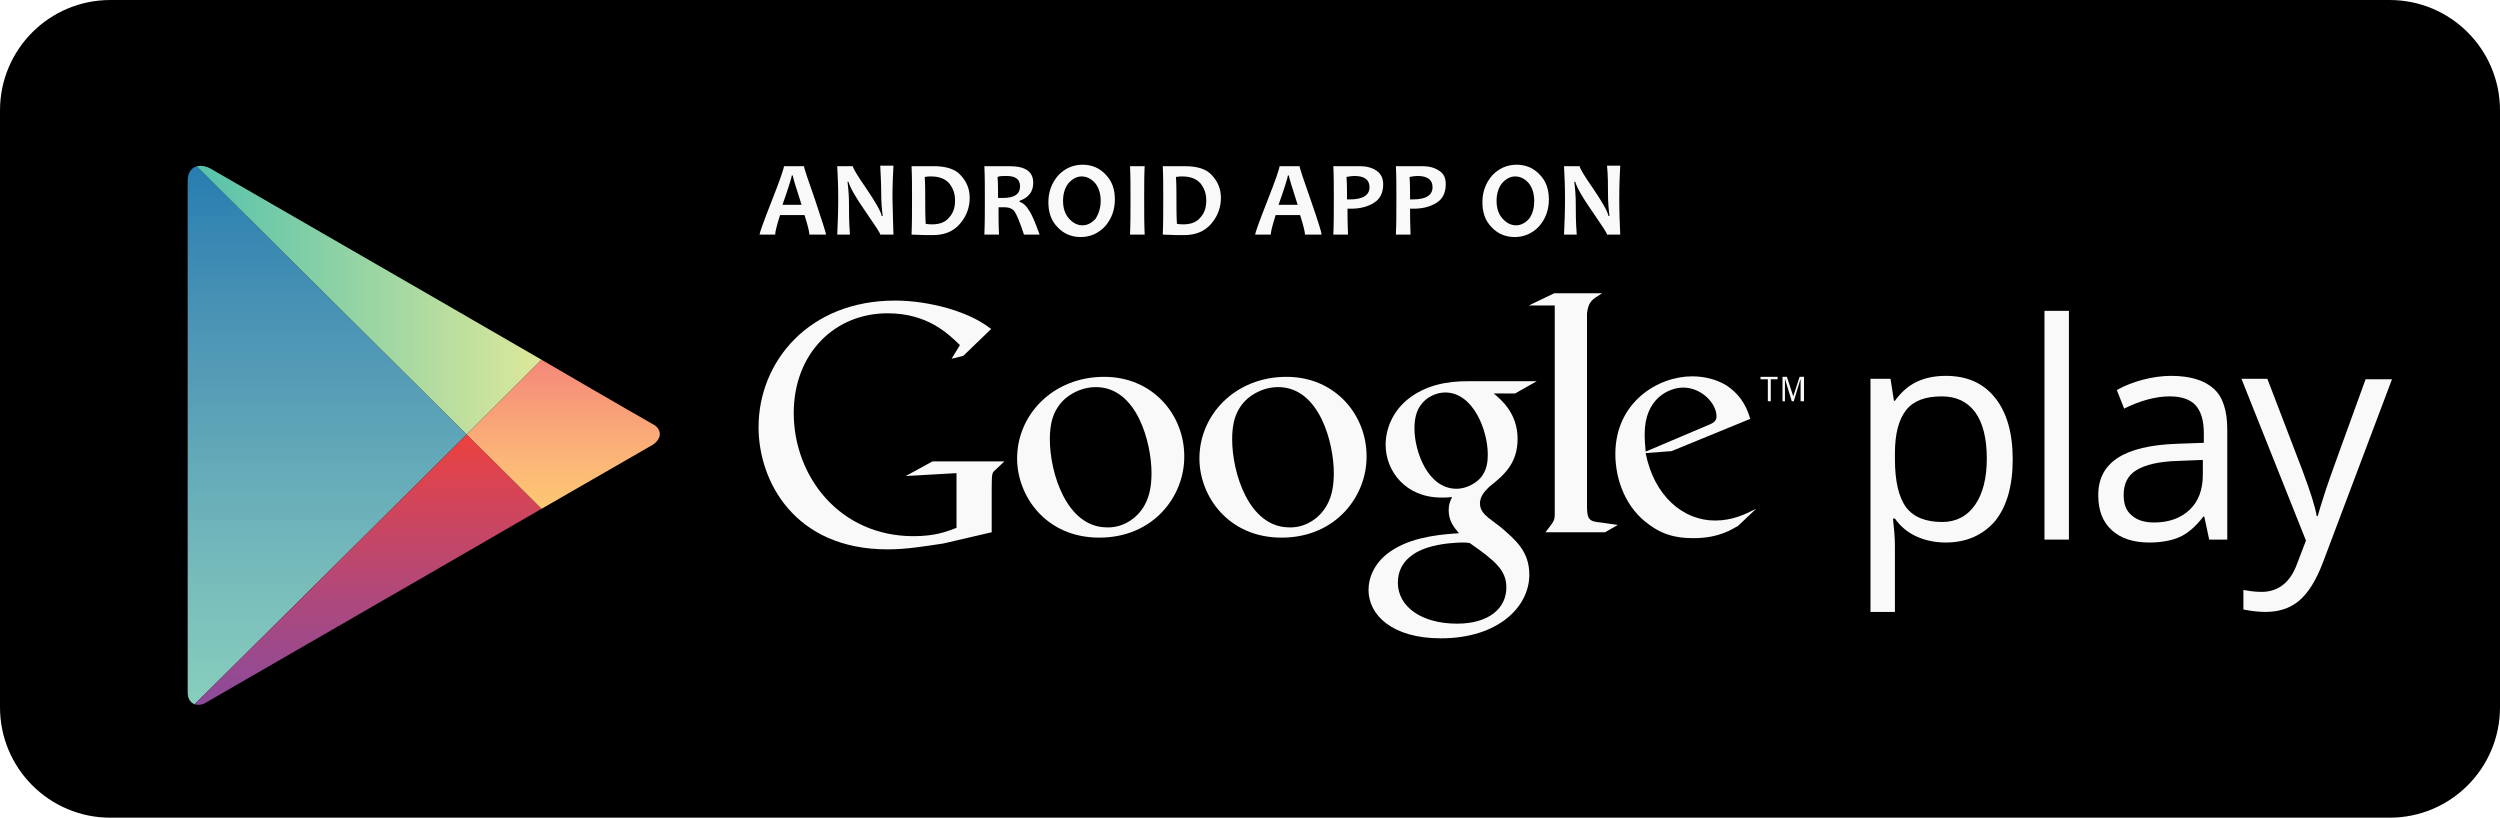
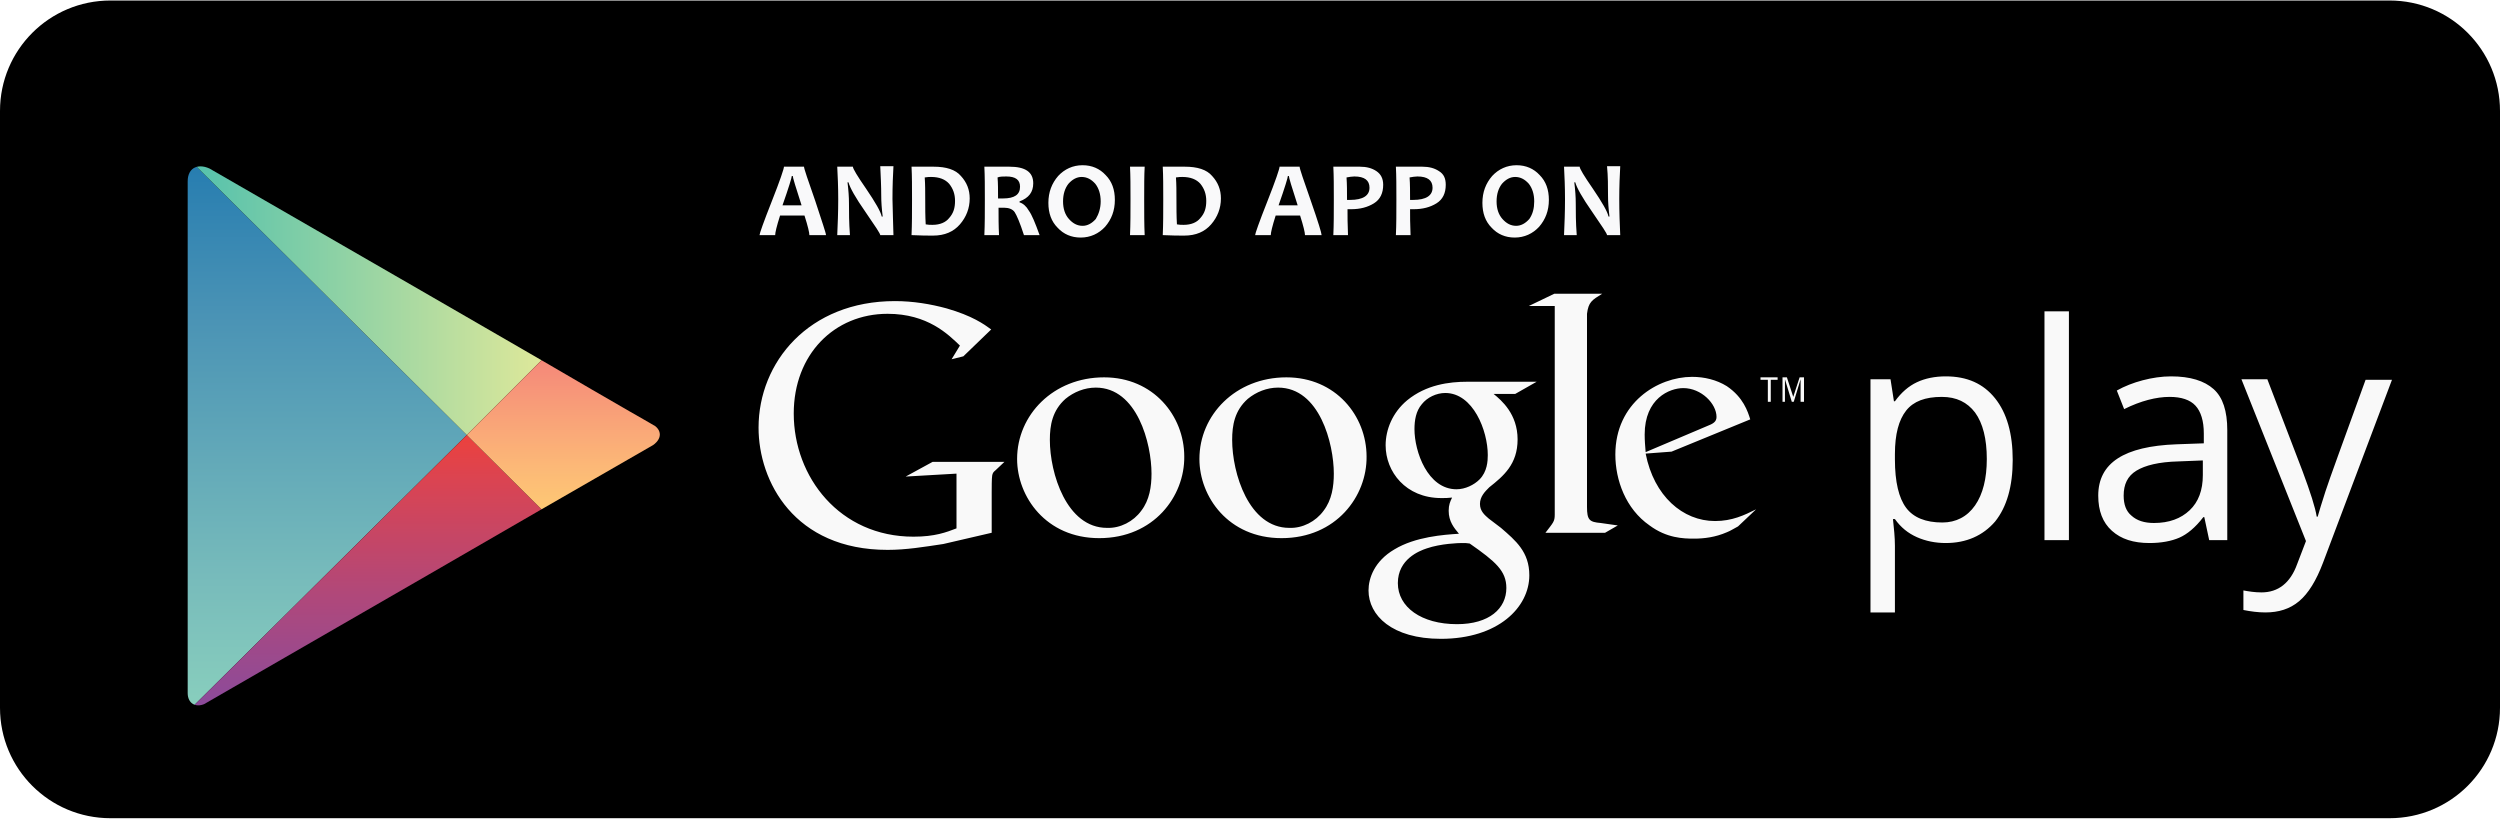
- <svg xmlns="http://www.w3.org/2000/svg" xmlns:xlink="http://www.w3.org/1999/xlink" version="1.1" id="Layer_1" x="0px" y="0px" viewBox="0 0 511.5 167.3" enable-background="new 0 0 511.5 167.3" xml:space="preserve">
-   <g>
-     <path d="M511.5,144.7c0,12.5-10.1,22.6-22.6,22.6H22.6C10.1,167.3,0,157.2,0,144.7V22.6C0,10.1,10.1,0,22.6,0h466.3   c12.5,0,22.6,10.1,22.6,22.6V144.7z" />
-     <g id="PLAY_1_">
-       <defs>
-         <path id="SVGID_1_" d="M110.8,73.6L87.8,60.3c0,0-42-24.3-44.5-25.7c-2.5-1.4-4.9-0.6-4.9,2.4c0,5,0,51.8,0,51.8s0,50.6,0,52.9     c0,2.2,1.8,3.2,3.9,2c2.1-1.2,45.5-26.3,45.5-26.3l23.1-13.3c0,0,19.6-11.3,22.2-12.8c2.6-1.5,2.4-3.6,0.2-4.7     C131,85.4,110.8,73.6,110.8,73.6z" />
-       </defs>
-       <clipPath id="SVGID_2_">
-         <use xlink:href="#SVGID_1_" overflow="visible" />
-       </clipPath>
-       <linearGradient id="SVGID_3_" gradientUnits="userSpaceOnUse" x1="66.932" y1="32.211" x2="66.932" y2="145.514">
-         <stop offset="0" style="stop-color:#257CB0" />
-         <stop offset="0.286" style="stop-color:#4A93B5" />
-         <stop offset="0.767" style="stop-color:#78BCBB" />
-         <stop offset="1" style="stop-color:#89CFBD" />
-       </linearGradient>
-       <polygon clip-path="url(#SVGID_2_)" fill="url(#SVGID_3_)" points="38.4,32.2 38.4,88.9 38.4,145.5 95.5,88.9   " />
-       <linearGradient id="SVGID_4_" gradientUnits="userSpaceOnUse" x1="38.365" y1="60.331" x2="110.844" y2="60.331">
-         <stop offset="0" style="stop-color:#52C1AD" />
-         <stop offset="1" style="stop-color:#DEE89A" />
-       </linearGradient>
-       <polygon clip-path="url(#SVGID_2_)" fill="url(#SVGID_4_)" points="110.8,73.6 87.8,60.3 38.4,31.8 38.4,32.2 95.5,88.9   " />
-       <linearGradient id="SVGID_5_" gradientUnits="userSpaceOnUse" x1="74.604" y1="88.863" x2="74.604" y2="145.926">
-         <stop offset="0" style="stop-color:#EC413D" />
-         <stop offset="0.167" style="stop-color:#DA4452" />
-         <stop offset="0.575" style="stop-color:#B0487A" />
-         <stop offset="0.862" style="stop-color:#954A92" />
-         <stop offset="1" style="stop-color:#8A4A9D" />
-       </linearGradient>
-       <polygon clip-path="url(#SVGID_2_)" fill="url(#SVGID_5_)" points="38.4,145.5 38.4,145.9 87.8,117.4 110.8,104.1 95.5,88.9   " />
-       <linearGradient id="SVGID_6_" gradientUnits="userSpaceOnUse" x1="116.349" y1="73.647" x2="116.349" y2="104.078">
-         <stop offset="0" style="stop-color:#F58879" />
-         <stop offset="0.119" style="stop-color:#F69079" />
-         <stop offset="0.713" style="stop-color:#FCB877" />
-         <stop offset="1" style="stop-color:#FEC874" />
-       </linearGradient>
-       <polygon clip-path="url(#SVGID_2_)" fill="url(#SVGID_6_)" points="110.8,73.6 95.5,88.9 110.8,104.1 137.2,88.9   " />
-     </g>
-     <g>
-       <path fill="#F9F9F9" d="M398.1,111c-2.1,0-4.1-0.4-5.9-1.2c-1.8-0.8-3.3-2-4.5-3.7h-0.4c0.2,1.9,0.4,3.7,0.4,5.5v13.6h-5V77.5h4.1    l0.7,4.5h0.2c1.3-1.8,2.8-3.1,4.5-3.9c1.7-0.8,3.7-1.2,5.9-1.2c4.4,0,7.7,1.5,10.1,4.5c2.4,3,3.6,7.2,3.6,12.6    c0,5.4-1.2,9.6-3.6,12.6C405.7,109.5,402.3,111,398.1,111z M397.3,81.1c-3.4,0-5.8,0.9-7.3,2.8c-1.5,1.9-2.3,4.8-2.3,8.9v1.1    c0,4.6,0.8,7.9,2.3,9.9c1.5,2,4,3,7.4,3c2.8,0,5.1-1.2,6.7-3.5c1.6-2.3,2.4-5.5,2.4-9.5c0-4.1-0.8-7.3-2.4-9.5    C402.5,82.2,400.3,81.1,397.3,81.1z" />
-       <path fill="#F9F9F9" d="M423.3,110.4h-5V63.6h5V110.4z" />
-       <path fill="#F9F9F9" d="M452,110.4l-1-4.7h-0.2c-1.6,2.1-3.3,3.5-4.9,4.2c-1.6,0.7-3.7,1.1-6.1,1.1c-3.3,0-5.8-0.8-7.7-2.5    c-1.9-1.7-2.8-4.1-2.8-7.2c0-6.7,5.3-10.1,16-10.5l5.6-0.2v-2c0-2.6-0.6-4.5-1.7-5.7c-1.1-1.2-2.9-1.8-5.3-1.8    c-2.7,0-5.9,0.8-9.3,2.5l-1.5-3.8c1.6-0.9,3.4-1.6,5.3-2.1c1.9-0.5,3.9-0.8,5.8-0.8c3.9,0,6.8,0.9,8.7,2.6    c1.9,1.7,2.8,4.5,2.8,8.4v22.5H452z M440.7,106.9c3.1,0,5.5-0.9,7.3-2.6c1.8-1.7,2.7-4.1,2.7-7.2v-3l-5,0.2    c-4,0.1-6.8,0.8-8.6,1.9c-1.8,1.1-2.6,2.8-2.6,5.1c0,1.8,0.5,3.2,1.6,4.1C437.2,106.4,438.7,106.9,440.7,106.9z" />
-       <path fill="#F9F9F9" d="M458.6,77.5h5.3l7.2,18.8c1.6,4.3,2.6,7.4,2.9,9.3h0.2c0.3-1,0.8-2.8,1.6-5.2c0.8-2.5,3.6-10.1,8.2-22.8    h5.4L475.3,115c-1.4,3.7-3,6.3-4.9,7.9c-1.9,1.6-4.2,2.3-6.9,2.3c-1.5,0-3-0.2-4.5-0.5v-4c1.1,0.2,2.3,0.4,3.7,0.4    c3.4,0,5.9-1.9,7.3-5.8l1.8-4.7L458.6,77.5z" />
-     </g>
-     <g>
-       <path fill="#F9F9F9" d="M305.6,80.5c1.6,1.3,4.9,4.1,4.9,9.3c0,5.1-2.9,7.5-5.8,9.8c-0.9,0.9-1.9,1.9-1.9,3.4c0,1.5,1,2.3,1.8,3    l2.5,1.9c3,2.6,5.8,4.9,5.8,9.7c0,6.5-6.3,13-18.1,13c-10,0-14.8-4.8-14.8-9.9c0-2.5,1.2-6,5.3-8.4c4.3-2.6,10.1-3,13.2-3.2    c-1-1.2-2.1-2.5-2.1-4.7c0-1.2,0.3-1.9,0.7-2.7c-0.8,0.1-1.5,0.1-2.2,0.1c-7.3,0-11.4-5.4-11.4-10.8c0-3.2,1.4-6.7,4.4-9.2    c3.9-3.2,8.6-3.8,12.3-3.8h14.2l-4.4,2.5H305.6z M300.7,111.1c-0.6-0.1-0.9-0.1-1.6-0.1c-0.6,0-4.3,0.1-7.2,1.1    c-1.5,0.5-5.9,2.2-5.9,7.1c0,4.9,4.8,8.4,12.1,8.4c6.6,0,10.1-3.2,10.1-7.4C308.2,116.7,306,114.8,300.7,111.1z M302.7,98    c1.6-1.6,1.7-3.8,1.7-5c0-5-3-12.7-8.7-12.7c-1.8,0-3.7,0.9-4.8,2.3c-1.2,1.4-1.5,3.3-1.5,5.1c0,4.6,2.7,12.3,8.6,12.3    C299.8,100,301.6,99.1,302.7,98z" />
-       <path fill="#F9F9F9" d="M262.2,110c-10.9,0-16.8-8.5-16.8-16.2c0-9,7.4-16.7,17.8-16.7c10.1,0,16.4,7.9,16.4,16.2    C279.7,101.4,273.4,110,262.2,110z M270.8,104.4c1.7-2.2,2.1-5,2.1-7.6c0-6.1-2.9-17.6-11.4-17.6c-2.3,0-4.5,0.9-6.2,2.3    c-2.7,2.4-3.2,5.4-3.2,8.4c0,6.8,3.4,18,11.7,18C266.5,108,269.2,106.6,270.8,104.4z" />
-       <path fill="#F9F9F9" d="M224.9,110c-10.9,0-16.8-8.5-16.8-16.2c0-9,7.4-16.7,17.8-16.7c10.1,0,16.4,7.9,16.4,16.2    C242.4,101.4,236.1,110,224.9,110z M233.5,104.4c1.7-2.2,2.1-5,2.1-7.6c0-6.1-2.9-17.6-11.4-17.6c-2.3,0-4.5,0.9-6.2,2.3    c-2.7,2.4-3.2,5.4-3.2,8.4c0,6.8,3.4,18,11.7,18C229.2,108,231.9,106.6,233.5,104.4z" />
-       <path fill="#F9F9F9" d="M202.9,108.9l-9.9,2.3c-4,0.6-7.6,1.2-11.4,1.2c-19.1,0-26.4-14-26.4-25c0-13.4,10.3-25.9,27.9-25.9    c3.7,0,7.3,0.6,10.6,1.5c5.2,1.5,7.6,3.2,9.1,4.3l-5.7,5.5l-2.4,0.6l1.7-2.8c-2.4-2.3-6.6-6.5-14.8-6.5    c-10.9,0-19.2,8.3-19.2,20.4c0,13,9.4,25.2,24.5,25.2c4.4,0,6.7-0.9,8.8-1.7V96.8l-10.4,0.6l5.5-3h14.7l-1.8,1.7    c-0.5,0.4-0.6,0.6-0.7,1.1c-0.1,0.6-0.1,2.6-0.1,3.3V108.9z" />
-       <path fill="#F9F9F9" d="M327.5,106.9c-2.3-0.2-2.8-0.6-2.8-3.3v-0.8V64.5c0-0.1,0-0.3,0-0.4c0.3-2.4,1-2.8,3.1-4.1H318l-5.2,2.5    h5.3v0l0,0v40.4v2.3c0,1.4-0.3,1.6-1.9,3.7h12.2l2.6-1.5C329.8,107.2,328.7,107.1,327.5,106.9z" />
-       <path fill="#F9F9F9" d="M355.6,107.6c-0.8,0.4-1.5,0.9-2.3,1.2c-2.3,1-4.6,1.3-6.7,1.3c-2.2,0-5.6-0.1-9.1-2.7    c-4.9-3.4-7-9.3-7-14.5c0-10.6,8.7-15.9,15.7-15.9c2.5,0,5,0.6,7.1,1.9c3.4,2.3,4.3,5.2,4.8,6.8L342,92.3l-5.3,0.4    c1.7,8.7,7.6,13.8,14.2,13.8c3.5,0,6-1.2,8.4-2.4L355.6,107.6z M349.2,87.1c1.3-0.5,2-0.9,2-1.9c0-2.7-3.1-5.9-6.8-5.9    c-2.8,0-7.9,2.1-7.9,9.5c0,1.2,0.1,2.4,0.2,3.6L349.2,87.1z" />
-       <g>
-         <path fill="#F9F9F9" d="M362.3,77.6v4.5h-0.6v-4.5h-1.5v-0.5h3.5v0.5H362.3z" />
-         <path fill="#F9F9F9" d="M368.4,82.1v-4.6h0l-1.4,4.6h-0.4l-1.4-4.6h0v4.6h-0.5v-5h0.9l1.3,4h0l1.3-4h0.9v5H368.4z" />
-       </g>
-     </g>
-     <g>
-       <path fill="#F9F9FA" d="M169,48h-3.4c0-0.5-0.3-1.8-1-4h-5c-0.7,2.2-1,3.5-1,4h-3.2c0-0.3,0.8-2.6,2.5-6.9    c1.7-4.3,2.5-6.7,2.5-7.1h4.1c0,0.4,0.8,2.7,2.3,7C168.2,45.3,169,47.6,169,48z M164,41.9c-1.2-3.7-1.8-5.7-1.8-6H162    c0,0.3-0.6,2.3-1.9,6H164z" />
-       <path fill="#F9F9FA" d="M182.8,48h-2.7c0-0.3-1-1.8-3-4.7c-2.1-3-3.2-5-3.5-6.1h-0.2c0.2,1.6,0.3,3,0.3,4.3c0,1.8,0,3.9,0.2,6.5    h-2.6c0.1-2.2,0.2-4.7,0.2-7.3c0-2.6-0.1-4.8-0.2-6.7h3.2c0,0.4,0.9,1.9,2.7,4.5c1.9,2.8,3,4.7,3.2,5.7h0.2    c-0.2-1.6-0.3-3-0.3-4.3c0-1.9-0.1-3.9-0.2-6h2.7c-0.1,1.8-0.2,4-0.2,6.7C182.7,43.4,182.7,45.8,182.8,48z" />
-       <path fill="#F9F9FA" d="M198.4,40.5c0,2-0.7,3.8-2,5.3c-1.3,1.5-3.1,2.3-5.5,2.3c-1.1,0-2.5,0-4.4-0.1c0.1-2.2,0.1-4.6,0.1-7.3    c0-2.6,0-4.8-0.1-6.7h1.9c0.3,0,0.8,0,1.4,0c0.6,0,1,0,1.2,0c2.6,0,4.5,0.6,5.6,1.9C197.8,37.2,198.4,38.7,198.4,40.5z M195.4,41    c0-1.4-0.4-2.5-1.2-3.5c-0.8-0.9-2-1.4-3.7-1.4c-0.3,0-0.7,0-1.3,0.1c0.1,1.4,0.1,2.9,0.1,4.5c0,1.7,0,3.4,0.1,5.1    c0.5,0.1,0.9,0.1,1.4,0.1c1.5,0,2.7-0.5,3.4-1.4C195.1,43.5,195.4,42.4,195.4,41z" />
-       <path fill="#F9F9FA" d="M212.7,48h-3.2c-0.8-2.5-1.5-4.1-1.9-4.7c-0.4-0.6-1.2-0.9-2.1-0.9c-0.4,0-0.8,0-1.2,0    c0,1.8,0,3.7,0.1,5.6h-3c0.1-2.2,0.1-4.6,0.1-7.3c0-2.6,0-4.8-0.1-6.7h1.9c0.2,0,0.7,0,1.3,0c0.7,0,1.3,0,1.9,0    c3.3,0,4.9,1.1,4.9,3.4c0,1.8-0.9,3-2.8,3.7v0.2c0.7,0.2,1.4,0.8,1.9,1.7C211.1,43.8,211.8,45.5,212.7,48z M208.7,38.1    c0-1.4-0.9-2.1-2.8-2.1c-0.7,0-1.3,0-1.8,0.2c0.1,1.1,0.1,2.6,0.1,4.3c0.4,0,0.7,0,1,0C207.6,40.5,208.7,39.7,208.7,38.1z" />
-       <path fill="#F9F9FA" d="M228.1,40.8c0,2.2-0.7,4-2,5.5c-1.3,1.4-3,2.2-5,2.2c-1.9,0-3.5-0.7-4.7-2c-1.3-1.3-1.9-3-1.9-5.1    c0-2.2,0.7-4,2-5.5c1.3-1.4,3-2.2,5-2.2c1.9,0,3.5,0.7,4.7,2C227.5,37,228.1,38.7,228.1,40.8z M225.2,41.1c0-1.5-0.4-2.7-1.1-3.6    c-0.8-0.9-1.7-1.4-2.8-1.4c-1,0-1.9,0.5-2.7,1.4c-0.7,0.9-1.1,2.1-1.1,3.6c0,1.5,0.4,2.7,1.2,3.6c0.8,0.9,1.7,1.4,2.8,1.4    c1,0,1.9-0.5,2.7-1.4C224.8,43.7,225.2,42.5,225.2,41.1z" />
-       <path fill="#F9F9FA" d="M234.2,48h-3c0.1-2.2,0.1-4.7,0.1-7.3c0-2.6,0-4.8-0.1-6.7h3c-0.1,1.8-0.1,4-0.1,6.7    C234.1,43.4,234.1,45.8,234.2,48z" />
-       <path fill="#F9F9FA" d="M249.8,40.5c0,2-0.7,3.8-2,5.3c-1.3,1.5-3.1,2.3-5.5,2.3c-1.1,0-2.5,0-4.4-0.1c0.1-2.2,0.1-4.6,0.1-7.3    c0-2.6,0-4.8-0.1-6.7h1.9c0.3,0,0.8,0,1.4,0c0.6,0,1,0,1.2,0c2.6,0,4.5,0.6,5.6,1.9C249.2,37.2,249.8,38.7,249.8,40.5z M246.8,41    c0-1.4-0.4-2.5-1.2-3.5c-0.8-0.9-2-1.4-3.7-1.4c-0.3,0-0.7,0-1.3,0.1c0.1,1.4,0.1,2.9,0.1,4.5c0,1.7,0,3.4,0.1,5.1    c0.5,0.1,0.9,0.1,1.4,0.1c1.5,0,2.7-0.5,3.4-1.4C246.5,43.5,246.8,42.4,246.8,41z" />
-       <path fill="#F9F9FA" d="M270.4,48H267c0-0.5-0.3-1.8-1-4h-5c-0.7,2.2-1,3.5-1,4h-3.2c0-0.3,0.8-2.6,2.5-6.9    c1.7-4.3,2.5-6.7,2.5-7.1h4.1c0,0.4,0.8,2.7,2.3,7C269.7,45.3,270.4,47.6,270.4,48z M265.5,41.9c-1.2-3.7-1.8-5.7-1.8-6h-0.2    c0,0.3-0.6,2.3-1.9,6H265.5z" />
-       <path fill="#F9F9FA" d="M283,37.7c0,1.7-0.6,3-1.9,3.8c-1.3,0.8-2.8,1.2-4.7,1.2c-0.3,0-0.6,0-0.7,0c0,1.3,0,3.1,0.1,5.3h-3    c0.1-2.1,0.1-4.5,0.1-7.3c0-2.6,0-4.8-0.1-6.7h1.9c0.3,0,0.8,0,1.5,0c0.8,0,1.4,0,2,0c1.4,0,2.5,0.3,3.4,0.9S283,36.4,283,37.7z     M280.2,38.3c0-1.5-1-2.3-3.1-2.3c-0.5,0-1,0.1-1.6,0.2c0.1,1.4,0.1,2.9,0.1,4.6c0.2,0,0.4,0,0.6,0    C278.9,40.8,280.2,39.9,280.2,38.3z" />
-       <path fill="#F9F9FA" d="M295.8,37.7c0,1.7-0.6,3-1.9,3.8c-1.3,0.8-2.8,1.2-4.7,1.2c-0.3,0-0.6,0-0.7,0c0,1.3,0,3.1,0.1,5.3h-3    c0.1-2.1,0.1-4.5,0.1-7.3c0-2.6,0-4.8-0.1-6.7h1.9c0.3,0,0.8,0,1.5,0c0.8,0,1.4,0,2,0c1.4,0,2.5,0.3,3.4,0.9    C295.4,35.5,295.8,36.4,295.8,37.7z M293.1,38.3c0-1.5-1-2.3-3.1-2.3c-0.5,0-1,0.1-1.6,0.2c0.1,1.4,0.1,2.9,0.1,4.6    c0.2,0,0.4,0,0.6,0C291.8,40.8,293.1,39.9,293.1,38.3z" />
-       <path fill="#F9F9FA" d="M316.9,40.8c0,2.2-0.7,4-2,5.5c-1.3,1.4-3,2.2-5,2.2c-1.9,0-3.5-0.7-4.7-2c-1.3-1.3-1.9-3-1.9-5.1    c0-2.2,0.7-4,2-5.5c1.3-1.4,3-2.2,5-2.2c1.9,0,3.5,0.7,4.7,2C316.3,37,316.9,38.7,316.9,40.8z M313.9,41.1c0-1.5-0.4-2.7-1.1-3.6    c-0.8-0.9-1.7-1.4-2.8-1.4c-1,0-1.9,0.5-2.7,1.4c-0.7,0.9-1.1,2.1-1.1,3.6c0,1.5,0.4,2.7,1.2,3.6c0.8,0.9,1.7,1.4,2.8,1.4    c1,0,1.9-0.5,2.7-1.4C313.6,43.7,313.9,42.5,313.9,41.1z" />
-       <path fill="#F9F9FA" d="M331.5,48h-2.7c0-0.3-1-1.8-3-4.7c-2.1-3-3.2-5-3.5-6.1h-0.2c0.2,1.6,0.3,3,0.3,4.3c0,1.8,0,3.9,0.2,6.5    h-2.6c0.1-2.2,0.2-4.7,0.2-7.3c0-2.6-0.1-4.8-0.2-6.7h3.2c0,0.4,0.9,1.9,2.7,4.5c1.9,2.8,3,4.7,3.2,5.7h0.2    c-0.2-1.6-0.3-3-0.3-4.3c0-1.9,0-3.9-0.2-6h2.7c-0.1,1.8-0.2,4-0.2,6.7C331.3,43.4,331.4,45.8,331.5,48z" />
-     </g>
-   </g>
+ <svg xmlns="http://www.w3.org/2000/svg" xmlns:xlink="http://www.w3.org/1999/xlink" viewBox="0 0 511.5 167.3" enable-background="new 0 0 511.5 167.3" width="171" height="56">
+   <path d="M511.5 144.7c0 12.5-10.1 22.6-22.6 22.6H22.6C10.1 167.3 0 157.2 0 144.7V22.6C0 10.1 10.1 0 22.6 0h466.3c12.5 0 22.6 10.1 22.6 22.6v122.1z" />
+   <defs>
+     <path id="a" d="M110.8 73.6l-23-13.3S45.8 36 43.3 34.6c-2.5-1.4-4.9-.6-4.9 2.4v104.7c0 2.2 1.8 3.2 3.9 2 2.1-1.2 45.5-26.3 45.5-26.3l23.1-13.3 22.2-12.8c2.6-1.5 2.4-3.6.2-4.7-2.3-1.2-22.5-13-22.5-13z" />
+   </defs>
+   <clipPath id="b">
+     <use xlink:href="#a" overflow="visible" />
+   </clipPath>
+   <linearGradient id="c" gradientUnits="userSpaceOnUse" x1="66.932" y1="32.211" x2="66.932" y2="145.514">
+     <stop offset="0" stop-color="#257CB0" />
+     <stop offset=".286" stop-color="#4A93B5" />
+     <stop offset=".767" stop-color="#78BCBB" />
+     <stop offset="1" stop-color="#89CFBD" />
+   </linearGradient>
+   <path clip-path="url(#b)" fill="url(#c)" d="M38.4 32.2v113.3l57.1-56.6z" />
+   <linearGradient id="d" gradientUnits="userSpaceOnUse" x1="38.365" y1="60.331" x2="110.844" y2="60.331">
+     <stop offset="0" stop-color="#52C1AD" />
+     <stop offset="1" stop-color="#DEE89A" />
+   </linearGradient>
+   <path clip-path="url(#b)" fill="url(#d)" d="M110.8 73.6l-23-13.3-49.4-28.5v.4l57.1 56.7z" />
+   <linearGradient id="e" gradientUnits="userSpaceOnUse" x1="74.604" y1="88.863" x2="74.604" y2="145.926">
+     <stop offset="0" stop-color="#EC413D" />
+     <stop offset=".167" stop-color="#DA4452" />
+     <stop offset=".575" stop-color="#B0487A" />
+     <stop offset=".862" stop-color="#954A92" />
+     <stop offset="1" stop-color="#8A4A9D" />
+   </linearGradient>
+   <path clip-path="url(#b)" fill="url(#e)" d="M38.4 145.5v.4l49.4-28.5 23-13.3-15.3-15.2z" />
+   <linearGradient id="f" gradientUnits="userSpaceOnUse" x1="116.349" y1="73.647" x2="116.349" y2="104.078">
+     <stop offset="0" stop-color="#F58879" />
+     <stop offset=".119" stop-color="#F69079" />
+     <stop offset=".713" stop-color="#FCB877" />
+     <stop offset="1" stop-color="#FEC874" />
+   </linearGradient>
+   <path clip-path="url(#b)" fill="url(#f)" d="M110.8 73.6L95.5 88.9l15.3 15.2 26.4-15.2z" />
+   <path d="M398.1 111c-2.1 0-4.1-.4-5.9-1.2-1.8-.8-3.3-2-4.5-3.7h-.4c.2 1.9.4 3.7.4 5.5v13.6h-5V77.5h4.1l.7 4.5h.2c1.3-1.8 2.8-3.1 4.5-3.9 1.7-.8 3.7-1.2 5.9-1.2 4.4 0 7.7 1.5 10.1 4.5 2.4 3 3.6 7.2 3.6 12.6 0 5.4-1.2 9.6-3.6 12.6-2.5 2.9-5.9 4.4-10.1 4.4zm-.8-29.9c-3.4 0-5.8.9-7.3 2.8s-2.3 4.8-2.3 8.9v1.1c0 4.6.8 7.9 2.3 9.9 1.5 2 4 3 7.4 3 2.8 0 5.1-1.2 6.7-3.5 1.6-2.3 2.4-5.5 2.4-9.5 0-4.1-.8-7.3-2.4-9.5-1.6-2.1-3.8-3.2-6.8-3.2zm26 29.3h-5V63.6h5v46.8zm28.7 0l-1-4.7h-.2c-1.6 2.1-3.3 3.5-4.9 4.2-1.6.7-3.7 1.1-6.1 1.1-3.3 0-5.8-.8-7.7-2.5-1.9-1.7-2.8-4.1-2.8-7.2 0-6.7 5.3-10.1 16-10.5l5.6-.2v-2c0-2.6-.6-4.5-1.7-5.7-1.1-1.2-2.9-1.8-5.3-1.8-2.7 0-5.9.8-9.3 2.5l-1.5-3.8c1.6-.9 3.4-1.6 5.3-2.1s3.9-.8 5.8-.8c3.9 0 6.8.9 8.7 2.6 1.9 1.7 2.8 4.5 2.8 8.4v22.5H452zm-11.3-3.5c3.1 0 5.5-.9 7.3-2.6 1.8-1.7 2.7-4.1 2.7-7.2v-3l-5 .2c-4 .1-6.8.8-8.6 1.9-1.8 1.1-2.6 2.8-2.6 5.1 0 1.8.5 3.2 1.6 4.1 1.1 1 2.6 1.5 4.6 1.5zm17.9-29.4h5.3l7.2 18.8c1.6 4.3 2.6 7.4 2.9 9.3h.2c.3-1 .8-2.8 1.6-5.2.8-2.5 3.6-10.1 8.2-22.8h5.4L475.3 115c-1.4 3.7-3 6.3-4.9 7.9-1.9 1.6-4.2 2.3-6.9 2.3-1.5 0-3-.2-4.5-.5v-4c1.1.2 2.3.4 3.7.4 3.4 0 5.9-1.9 7.3-5.8l1.8-4.7-13.2-33.1zm-153 3c1.6 1.3 4.9 4.1 4.9 9.3 0 5.1-2.9 7.5-5.8 9.8-.9.9-1.9 1.9-1.9 3.4s1 2.3 1.8 3l2.5 1.9c3 2.6 5.8 4.9 5.8 9.7 0 6.5-6.3 13-18.1 13-10 0-14.8-4.8-14.8-9.9 0-2.5 1.2-6 5.3-8.4 4.3-2.6 10.1-3 13.2-3.2-1-1.2-2.1-2.5-2.1-4.7 0-1.2.3-1.9.7-2.7-.8.1-1.5.1-2.2.1-7.3 0-11.4-5.4-11.4-10.8 0-3.2 1.4-6.7 4.4-9.2 3.9-3.2 8.6-3.8 12.3-3.8h14.2l-4.4 2.5h-4.4zm-4.9 30.6c-.6-.1-.9-.1-1.6-.1-.6 0-4.3.1-7.2 1.1-1.5.5-5.9 2.2-5.9 7.1 0 4.9 4.8 8.4 12.1 8.4 6.6 0 10.1-3.2 10.1-7.4 0-3.5-2.2-5.4-7.5-9.1zm2-13.1c1.6-1.6 1.7-3.8 1.7-5 0-5-3-12.7-8.7-12.7-1.8 0-3.7.9-4.8 2.3-1.2 1.4-1.5 3.3-1.5 5.1 0 4.6 2.7 12.3 8.6 12.3 1.8 0 3.6-.9 4.7-2zm-40.5 12c-10.9 0-16.8-8.5-16.8-16.2 0-9 7.4-16.7 17.8-16.7 10.1 0 16.4 7.9 16.4 16.2.1 8.1-6.2 16.7-17.4 16.7zm8.6-5.6c1.7-2.2 2.1-5 2.1-7.6 0-6.1-2.9-17.6-11.4-17.6-2.3 0-4.5.9-6.2 2.3-2.7 2.4-3.2 5.4-3.2 8.4 0 6.8 3.4 18 11.7 18 2.7.1 5.4-1.3 7-3.5zm-45.9 5.6c-10.9 0-16.8-8.5-16.8-16.2 0-9 7.4-16.7 17.8-16.7 10.1 0 16.4 7.9 16.4 16.2.1 8.1-6.2 16.7-17.4 16.7zm8.6-5.6c1.7-2.2 2.1-5 2.1-7.6 0-6.1-2.9-17.6-11.4-17.6-2.3 0-4.5.9-6.2 2.3-2.7 2.4-3.2 5.4-3.2 8.4 0 6.8 3.4 18 11.7 18 2.7.1 5.4-1.3 7-3.5zm-30.6 4.5l-9.9 2.3c-4 .6-7.6 1.2-11.4 1.2-19.1 0-26.4-14-26.4-25 0-13.4 10.3-25.9 27.9-25.9 3.7 0 7.3.6 10.6 1.5 5.2 1.5 7.6 3.2 9.1 4.3l-5.7 5.5-2.4.6 1.7-2.8c-2.4-2.3-6.6-6.5-14.8-6.5-10.9 0-19.2 8.3-19.2 20.4 0 13 9.4 25.2 24.5 25.2 4.4 0 6.7-.9 8.8-1.7V96.8l-10.4.6 5.5-3h14.7l-1.8 1.7c-.5.4-.6.6-.7 1.1-.1.6-.1 2.6-.1 3.3v8.4zm124.6-2c-2.3-.2-2.8-.6-2.8-3.3V64.1c.3-2.4 1-2.8 3.1-4.1H318l-5.2 2.5h5.3v42.7c0 1.4-.3 1.6-1.9 3.7h12.2l2.6-1.5c-1.2-.2-2.3-.3-3.5-.5zm28.1.7c-.8.4-1.5.9-2.3 1.2-2.3 1-4.6 1.3-6.7 1.3-2.2 0-5.6-.1-9.1-2.7-4.9-3.4-7-9.3-7-14.5 0-10.6 8.7-15.9 15.7-15.9 2.5 0 5 .6 7.1 1.9 3.4 2.3 4.3 5.2 4.8 6.8L342 92.3l-5.3.4c1.7 8.7 7.6 13.8 14.2 13.8 3.5 0 6-1.2 8.4-2.4l-3.7 3.5zm-6.4-20.5c1.3-.5 2-.9 2-1.9 0-2.7-3.1-5.9-6.8-5.9-2.8 0-7.9 2.1-7.9 9.5 0 1.2.1 2.4.2 3.6l12.5-5.3zm13.1-9.5v4.5h-.6v-4.5h-1.5v-.5h3.5v.5h-1.4zm6.1 4.5v-4.6l-1.4 4.6h-.4l-1.4-4.6v4.6h-.5v-5h.9l1.3 4 1.3-4h.9v5h-.7z" fill="#F9F9F9" />
+   <path d="M169 48h-3.4c0-.5-.3-1.8-1-4h-5c-.7 2.2-1 3.5-1 4h-3.2c0-.3.8-2.6 2.5-6.9 1.7-4.3 2.5-6.7 2.5-7.1h4.1c0 .4.8 2.7 2.3 7 1.4 4.3 2.2 6.6 2.2 7zm-5-6.1c-1.2-3.7-1.8-5.7-1.8-6h-.2c0 .3-.6 2.3-1.9 6h3.9zm18.8 6.1h-2.7c0-.3-1-1.8-3-4.7-2.1-3-3.2-5-3.5-6.1h-.2c.2 1.6.3 3 .3 4.3 0 1.8 0 3.9.2 6.5h-2.6c.1-2.2.2-4.7.2-7.3 0-2.6-.1-4.8-.2-6.7h3.2c0 .4.9 1.9 2.7 4.5 1.9 2.8 3 4.7 3.2 5.7h.2c-.2-1.6-.3-3-.3-4.3 0-1.9-.1-3.9-.2-6h2.7c-.1 1.8-.2 4-.2 6.7.1 2.8.1 5.2.2 7.4zm15.6-7.5c0 2-.7 3.8-2 5.3s-3.1 2.3-5.5 2.3c-1.1 0-2.5 0-4.4-.1.1-2.2.1-4.6.1-7.3 0-2.6 0-4.8-.1-6.7h4.5c2.6 0 4.5.6 5.6 1.9 1.2 1.3 1.8 2.8 1.8 4.6zm-3 .5c0-1.4-.4-2.5-1.2-3.5-.8-.9-2-1.4-3.7-1.4-.3 0-.7 0-1.3.1.1 1.4.1 2.9.1 4.5 0 1.7 0 3.4.1 5.1.5.1.9.1 1.4.1 1.5 0 2.7-.5 3.4-1.4.9-1 1.2-2.1 1.2-3.5zm17.3 7h-3.2c-.8-2.5-1.5-4.1-1.9-4.7-.4-.6-1.2-.9-2.1-.9h-1.2c0 1.8 0 3.7.1 5.6h-3c.1-2.2.1-4.6.1-7.3 0-2.6 0-4.8-.1-6.7h5.1c3.3 0 4.9 1.1 4.9 3.4 0 1.8-.9 3-2.8 3.7v.2c.7.2 1.4.8 1.9 1.7.6.8 1.3 2.5 2.2 5zm-4-9.9c0-1.4-.9-2.1-2.8-2.1-.7 0-1.3 0-1.8.2.1 1.1.1 2.6.1 4.3h1c2.4 0 3.5-.8 3.5-2.4zm19.4 2.7c0 2.2-.7 4-2 5.5-1.3 1.4-3 2.2-5 2.2-1.9 0-3.5-.7-4.7-2-1.3-1.3-1.9-3-1.9-5.1 0-2.2.7-4 2-5.5 1.3-1.4 3-2.2 5-2.2 1.9 0 3.5.7 4.7 2 1.3 1.3 1.9 3 1.9 5.1zm-2.9.3c0-1.5-.4-2.7-1.1-3.6-.8-.9-1.7-1.4-2.8-1.4-1 0-1.9.5-2.7 1.4-.7.9-1.1 2.1-1.1 3.6s.4 2.7 1.2 3.6c.8.9 1.7 1.4 2.8 1.4 1 0 1.9-.5 2.7-1.4.6-1 1-2.2 1-3.6zm9 6.9h-3c.1-2.2.1-4.7.1-7.3 0-2.6 0-4.8-.1-6.7h3c-.1 1.8-.1 4-.1 6.7s0 5.1.1 7.3zm15.6-7.5c0 2-.7 3.8-2 5.3s-3.1 2.3-5.5 2.3c-1.1 0-2.5 0-4.4-.1.1-2.2.1-4.6.1-7.3 0-2.6 0-4.8-.1-6.7h4.5c2.6 0 4.5.6 5.6 1.9 1.2 1.3 1.8 2.8 1.8 4.6zm-3 .5c0-1.4-.4-2.5-1.2-3.5-.8-.9-2-1.4-3.7-1.4-.3 0-.7 0-1.3.1.1 1.4.1 2.9.1 4.5 0 1.7 0 3.4.1 5.1.5.1.9.1 1.4.1 1.5 0 2.7-.5 3.4-1.4.9-1 1.2-2.1 1.2-3.5zm23.6 7H267c0-.5-.3-1.8-1-4h-5c-.7 2.2-1 3.5-1 4h-3.2c0-.3.8-2.6 2.5-6.9 1.7-4.3 2.5-6.7 2.5-7.1h4.1c0 .4.8 2.7 2.3 7 1.5 4.3 2.2 6.6 2.2 7zm-4.9-6.1c-1.2-3.7-1.8-5.7-1.8-6h-.2c0 .3-.6 2.3-1.9 6h3.9zm17.5-4.2c0 1.7-.6 3-1.9 3.8-1.3.8-2.8 1.2-4.7 1.2h-.7c0 1.3 0 3.1.1 5.3h-3c.1-2.1.1-4.5.1-7.3 0-2.6 0-4.8-.1-6.7h5.4c1.4 0 2.5.3 3.4.9s1.4 1.5 1.4 2.8zm-2.8.6c0-1.5-1-2.3-3.1-2.3-.5 0-1 .1-1.6.2.1 1.4.1 2.9.1 4.6h.6c2.7 0 4-.9 4-2.5zm15.6-.6c0 1.7-.6 3-1.9 3.8-1.3.8-2.8 1.2-4.7 1.2h-.7c0 1.3 0 3.1.1 5.3h-3c.1-2.1.1-4.5.1-7.3 0-2.6 0-4.8-.1-6.7h5.4c1.4 0 2.5.3 3.4.9 1 .6 1.4 1.5 1.4 2.8zm-2.7.6c0-1.5-1-2.3-3.1-2.3-.5 0-1 .1-1.6.2.1 1.4.1 2.9.1 4.6h.6c2.7 0 4-.9 4-2.5zm23.8 2.5c0 2.2-.7 4-2 5.5-1.3 1.4-3 2.2-5 2.2-1.9 0-3.5-.7-4.7-2-1.3-1.3-1.9-3-1.9-5.1 0-2.2.7-4 2-5.5 1.3-1.4 3-2.2 5-2.2 1.9 0 3.5.7 4.7 2 1.3 1.3 1.9 3 1.9 5.1zm-3 .3c0-1.5-.4-2.7-1.1-3.6-.8-.9-1.7-1.4-2.8-1.4-1 0-1.9.5-2.7 1.4-.7.9-1.1 2.1-1.1 3.6s.4 2.7 1.2 3.6c.8.9 1.7 1.4 2.8 1.4 1 0 1.9-.5 2.7-1.4.7-1 1-2.2 1-3.6zm17.6 6.9h-2.7c0-.3-1-1.8-3-4.7-2.1-3-3.2-5-3.5-6.1h-.2c.2 1.6.3 3 .3 4.3 0 1.8 0 3.9.2 6.5H320c.1-2.2.2-4.7.2-7.3 0-2.6-.1-4.8-.2-6.7h3.2c0 .4.9 1.9 2.7 4.5 1.9 2.8 3 4.7 3.2 5.7h.2c-.2-1.6-.3-3-.3-4.3 0-1.9 0-3.9-.2-6h2.7c-.1 1.8-.2 4-.2 6.7 0 2.8.1 5.2.2 7.4z" fill="#F9F9FA" />
</svg>
